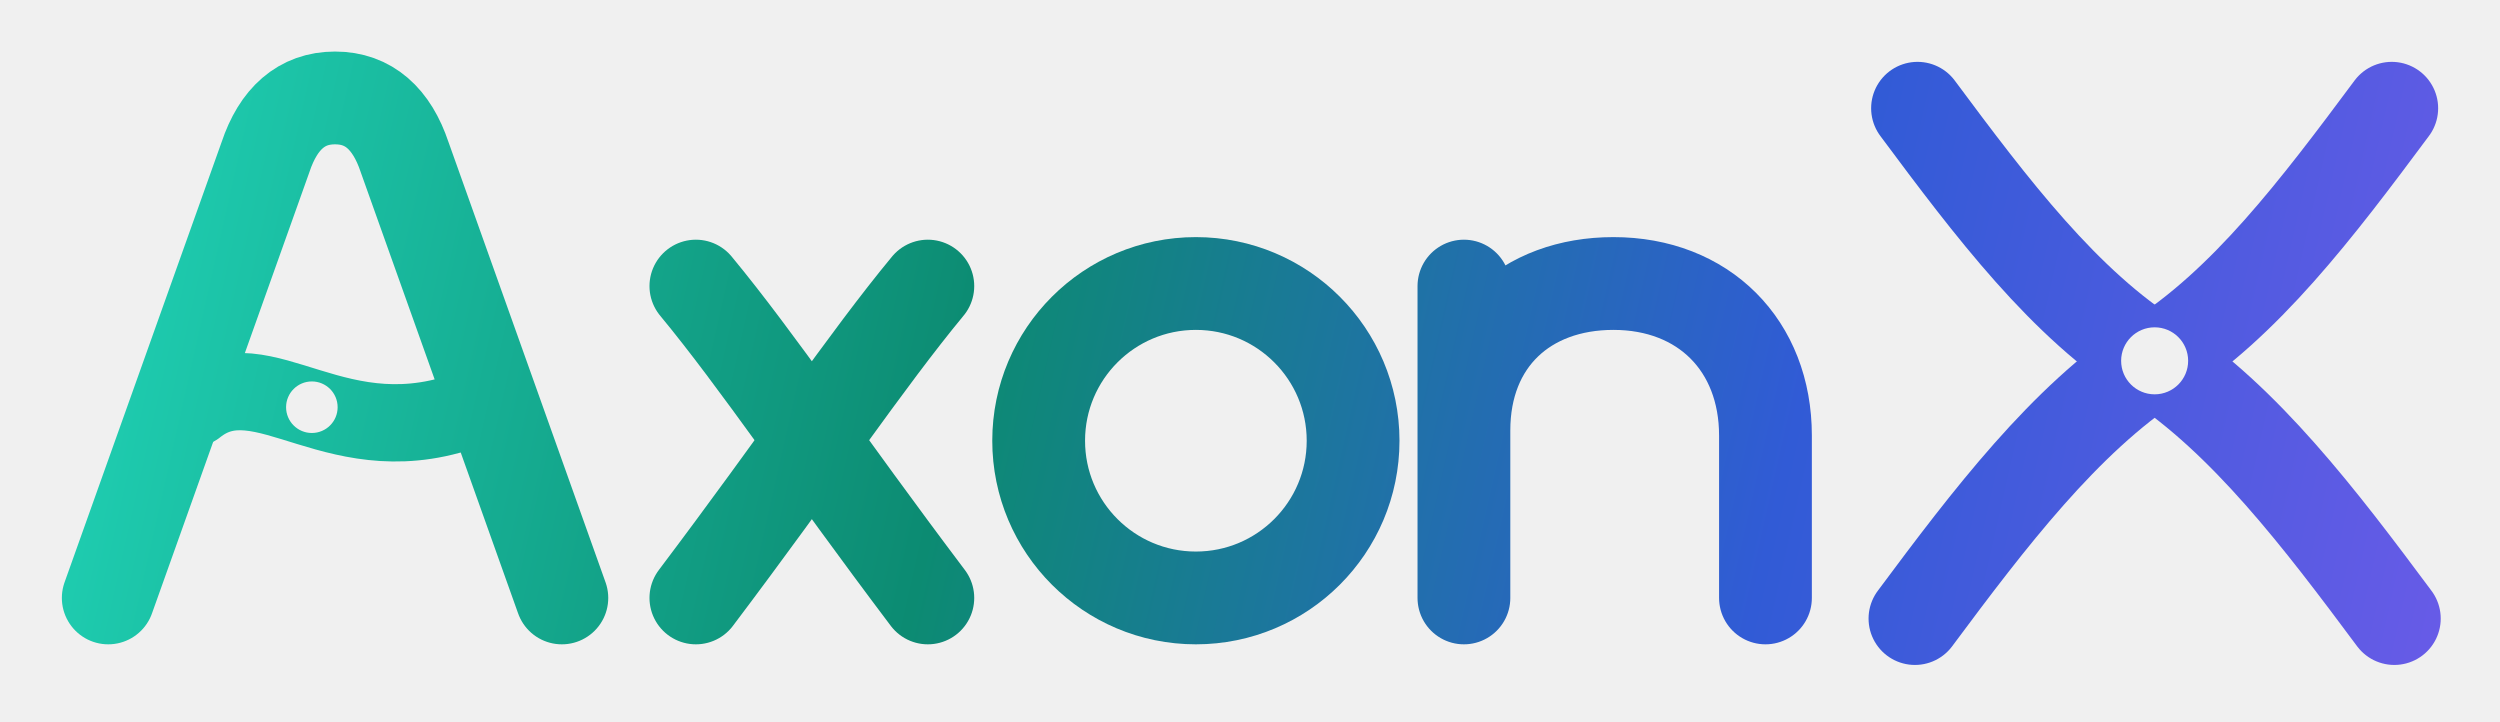
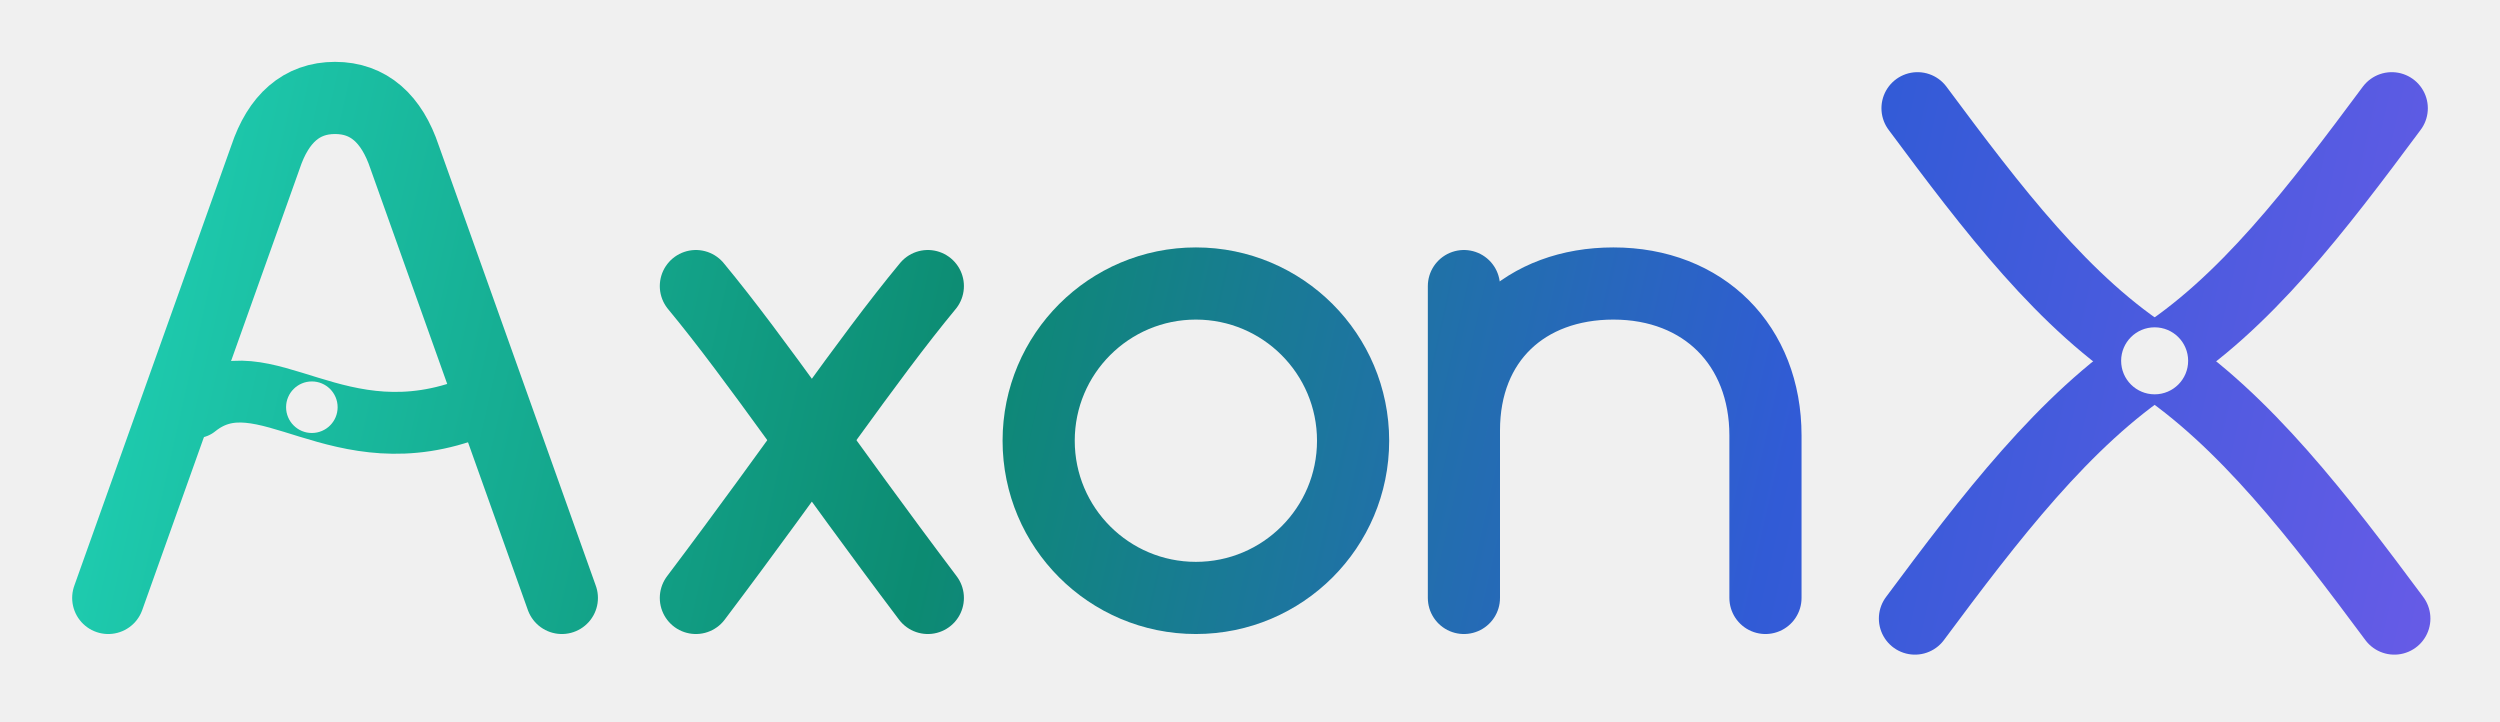
<svg xmlns="http://www.w3.org/2000/svg" viewBox="0 0 970 280" role="img" aria-labelledby="axonx-title axonx-desc">
  <defs>
    <linearGradient id="axonx-brand" x1="34" y1="36" x2="948" y2="242" gradientUnits="userSpaceOnUse">
      <stop offset="0" stop-color="#20D2B5" />
      <stop offset="0.38" stop-color="#0C8B72" />
      <stop offset="0.72" stop-color="#315BD6" />
      <stop offset="1" stop-color="#675BE7" />
    </linearGradient>
    <mask id="axonx-a-junction" maskUnits="userSpaceOnUse" x="65" y="128" width="132" height="60">
      <rect x="65" y="128" width="132" height="60" fill="#fff" />
      <circle cx="121" cy="158" r="10" fill="#000" />
    </mask>
    <mask id="axonx-junction" maskUnits="userSpaceOnUse" x="714" y="18" width="236" height="244">
      <rect x="714" y="18" width="236" height="244" fill="#fff" />
      <circle cx="836" cy="140" r="13" fill="#000" />
    </mask>
  </defs>
-   <g fill="none" stroke="url(#axonx-brand)" stroke-width="36" stroke-linecap="round" stroke-linejoin="round">
+   <g fill="none" stroke="url(#axonx-brand)" stroke-width="28" stroke-linecap="round" stroke-linejoin="round">
    <path d="M42 232 103 61c5-15 14-23 27-23s22 8 27 23l61 171" />
-     <path d="M76 158c26-21 55 21 108 0" stroke-width="30" mask="url(#axonx-a-junction)" />
+     <path d="M76 158c26-21 55 21 108 0" stroke-width="24" mask="url(#axonx-a-junction)" />
    <path d="M270 111c24 29 50 68 90 121" />
    <path d="M360 111c-24 29-50 68-90 121" />
    <circle cx="464" cy="171" r="61" />
    <path d="M568 232V111v56c0-35 24-57 58-57 35 0 59 24 59 59v63" />
    <g mask="url(#axonx-junction)">
      <path d="M744 42c29 39 57 76 92 98 35 23 64 61 93 100" />
      <path d="M928 42c-29 39-57 76-92 98-35 23-64 61-93 100" />
    </g>
  </g>
</svg>
